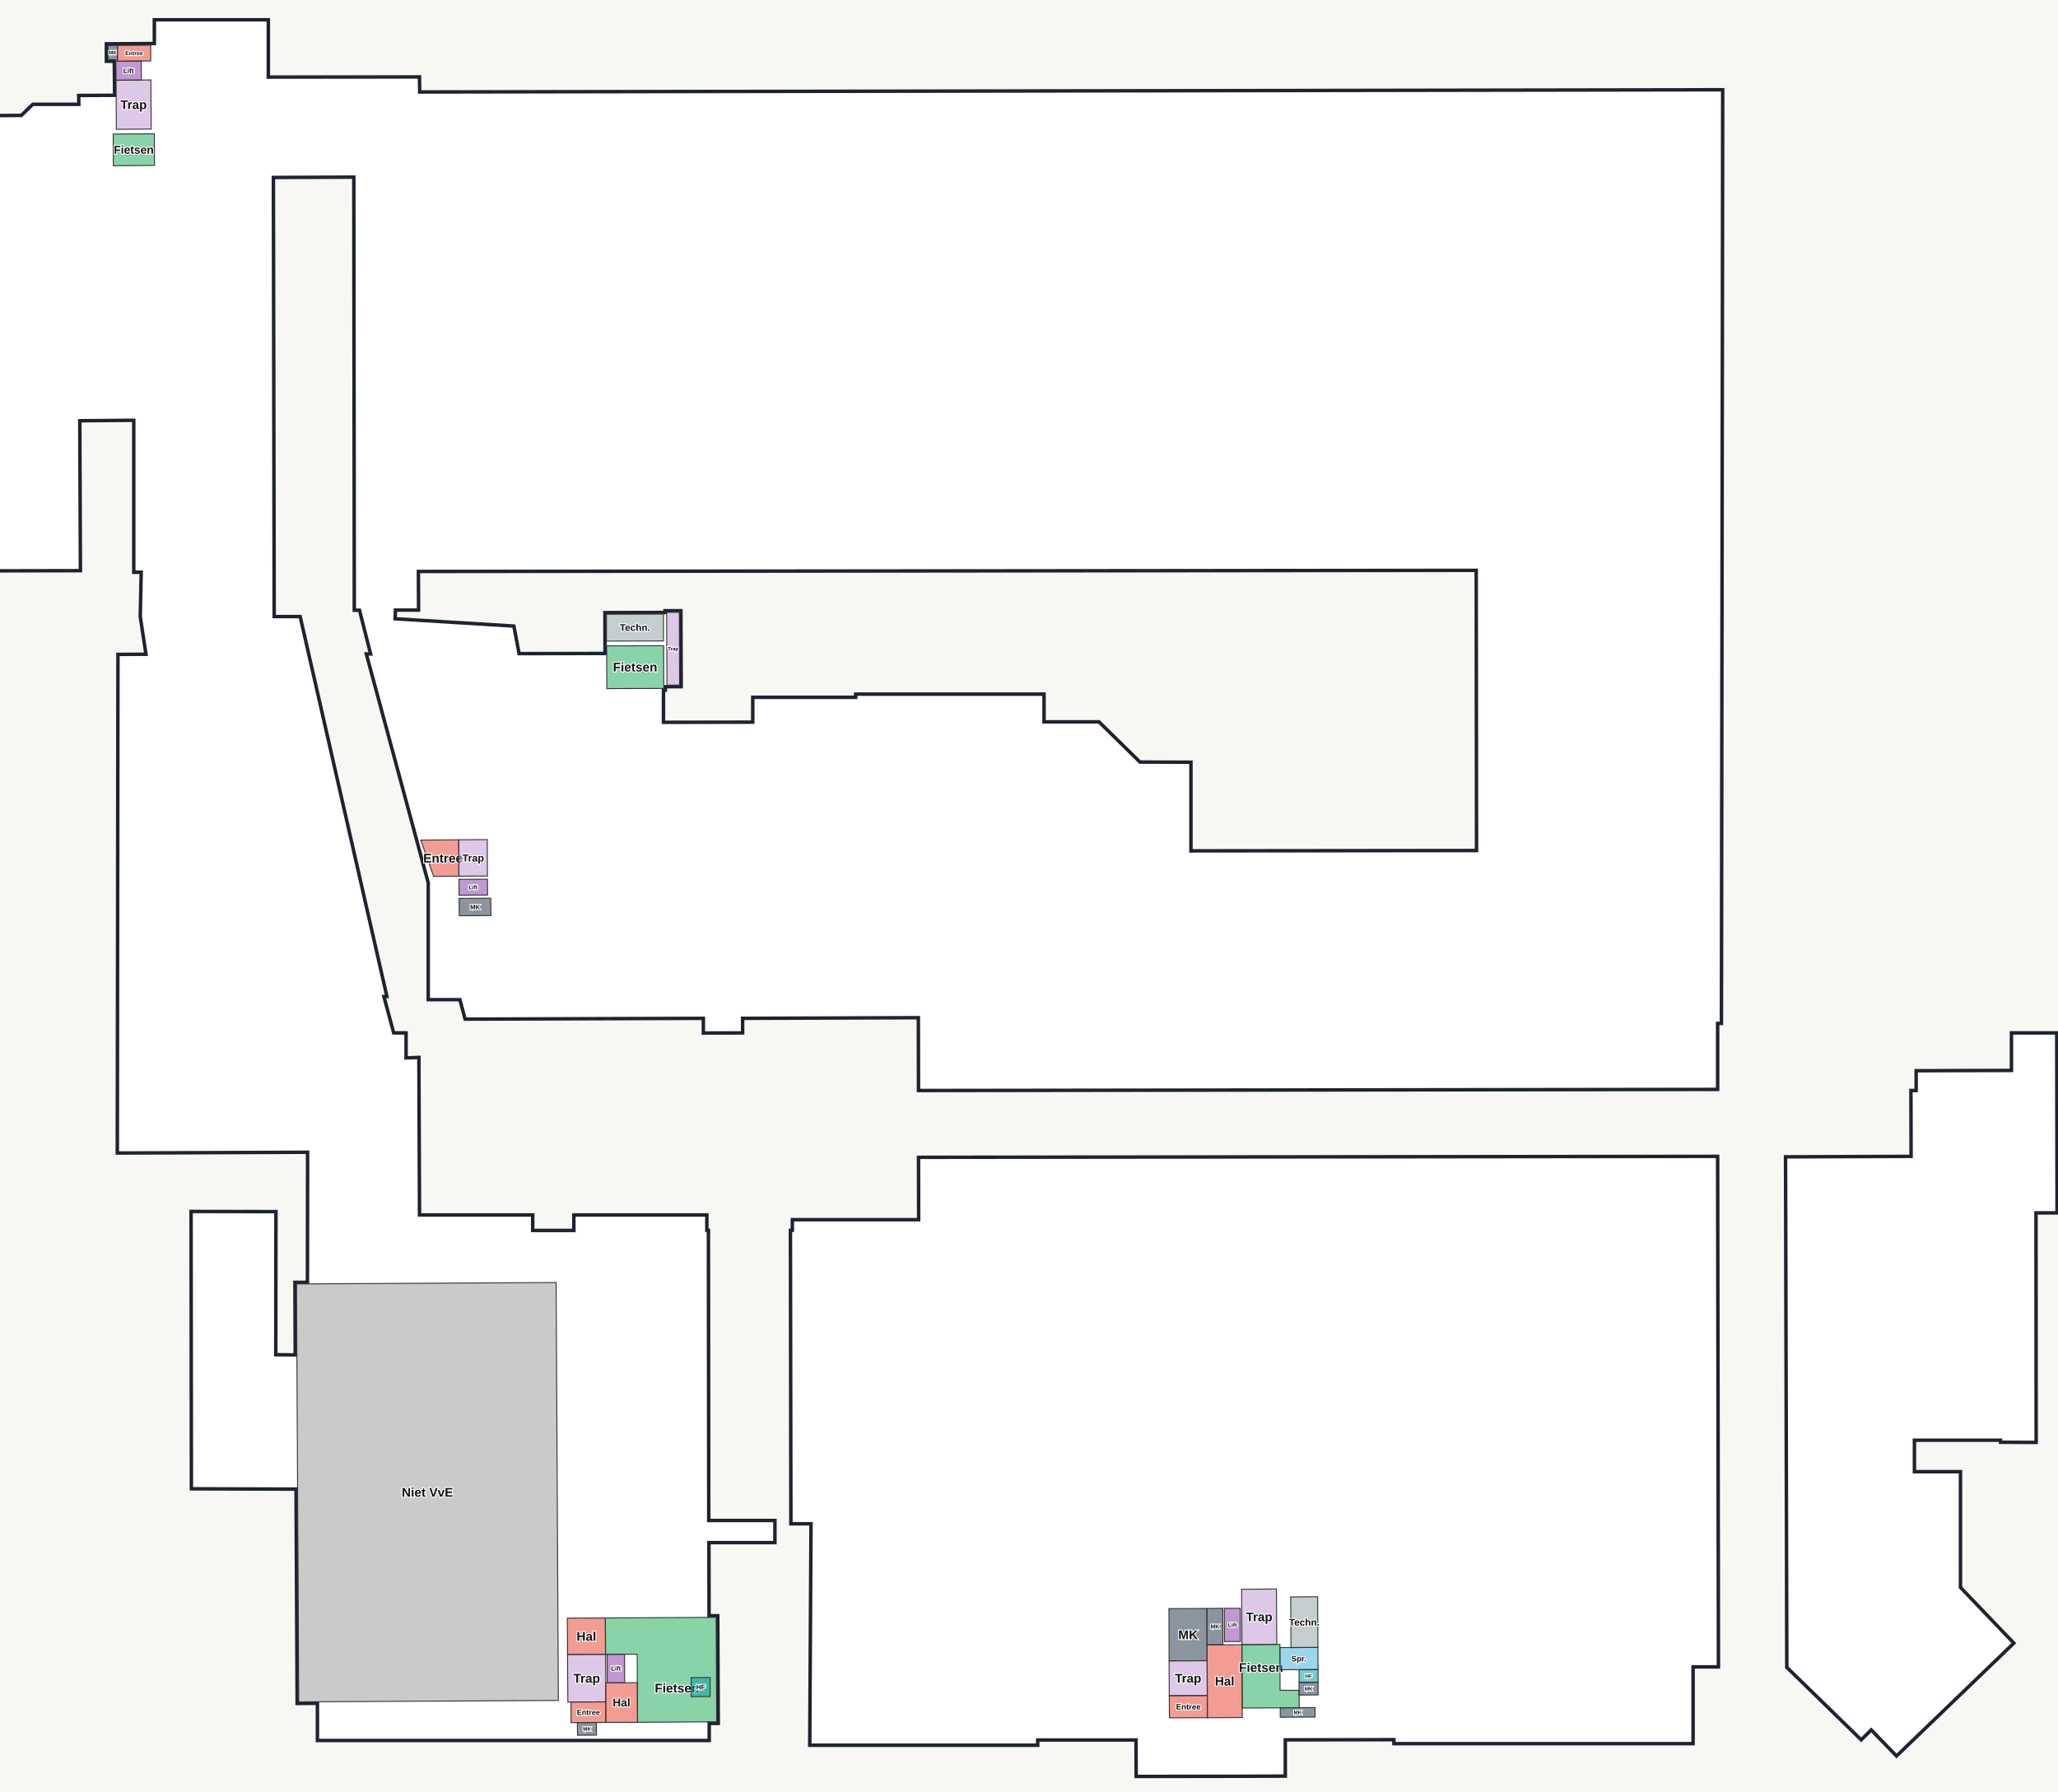
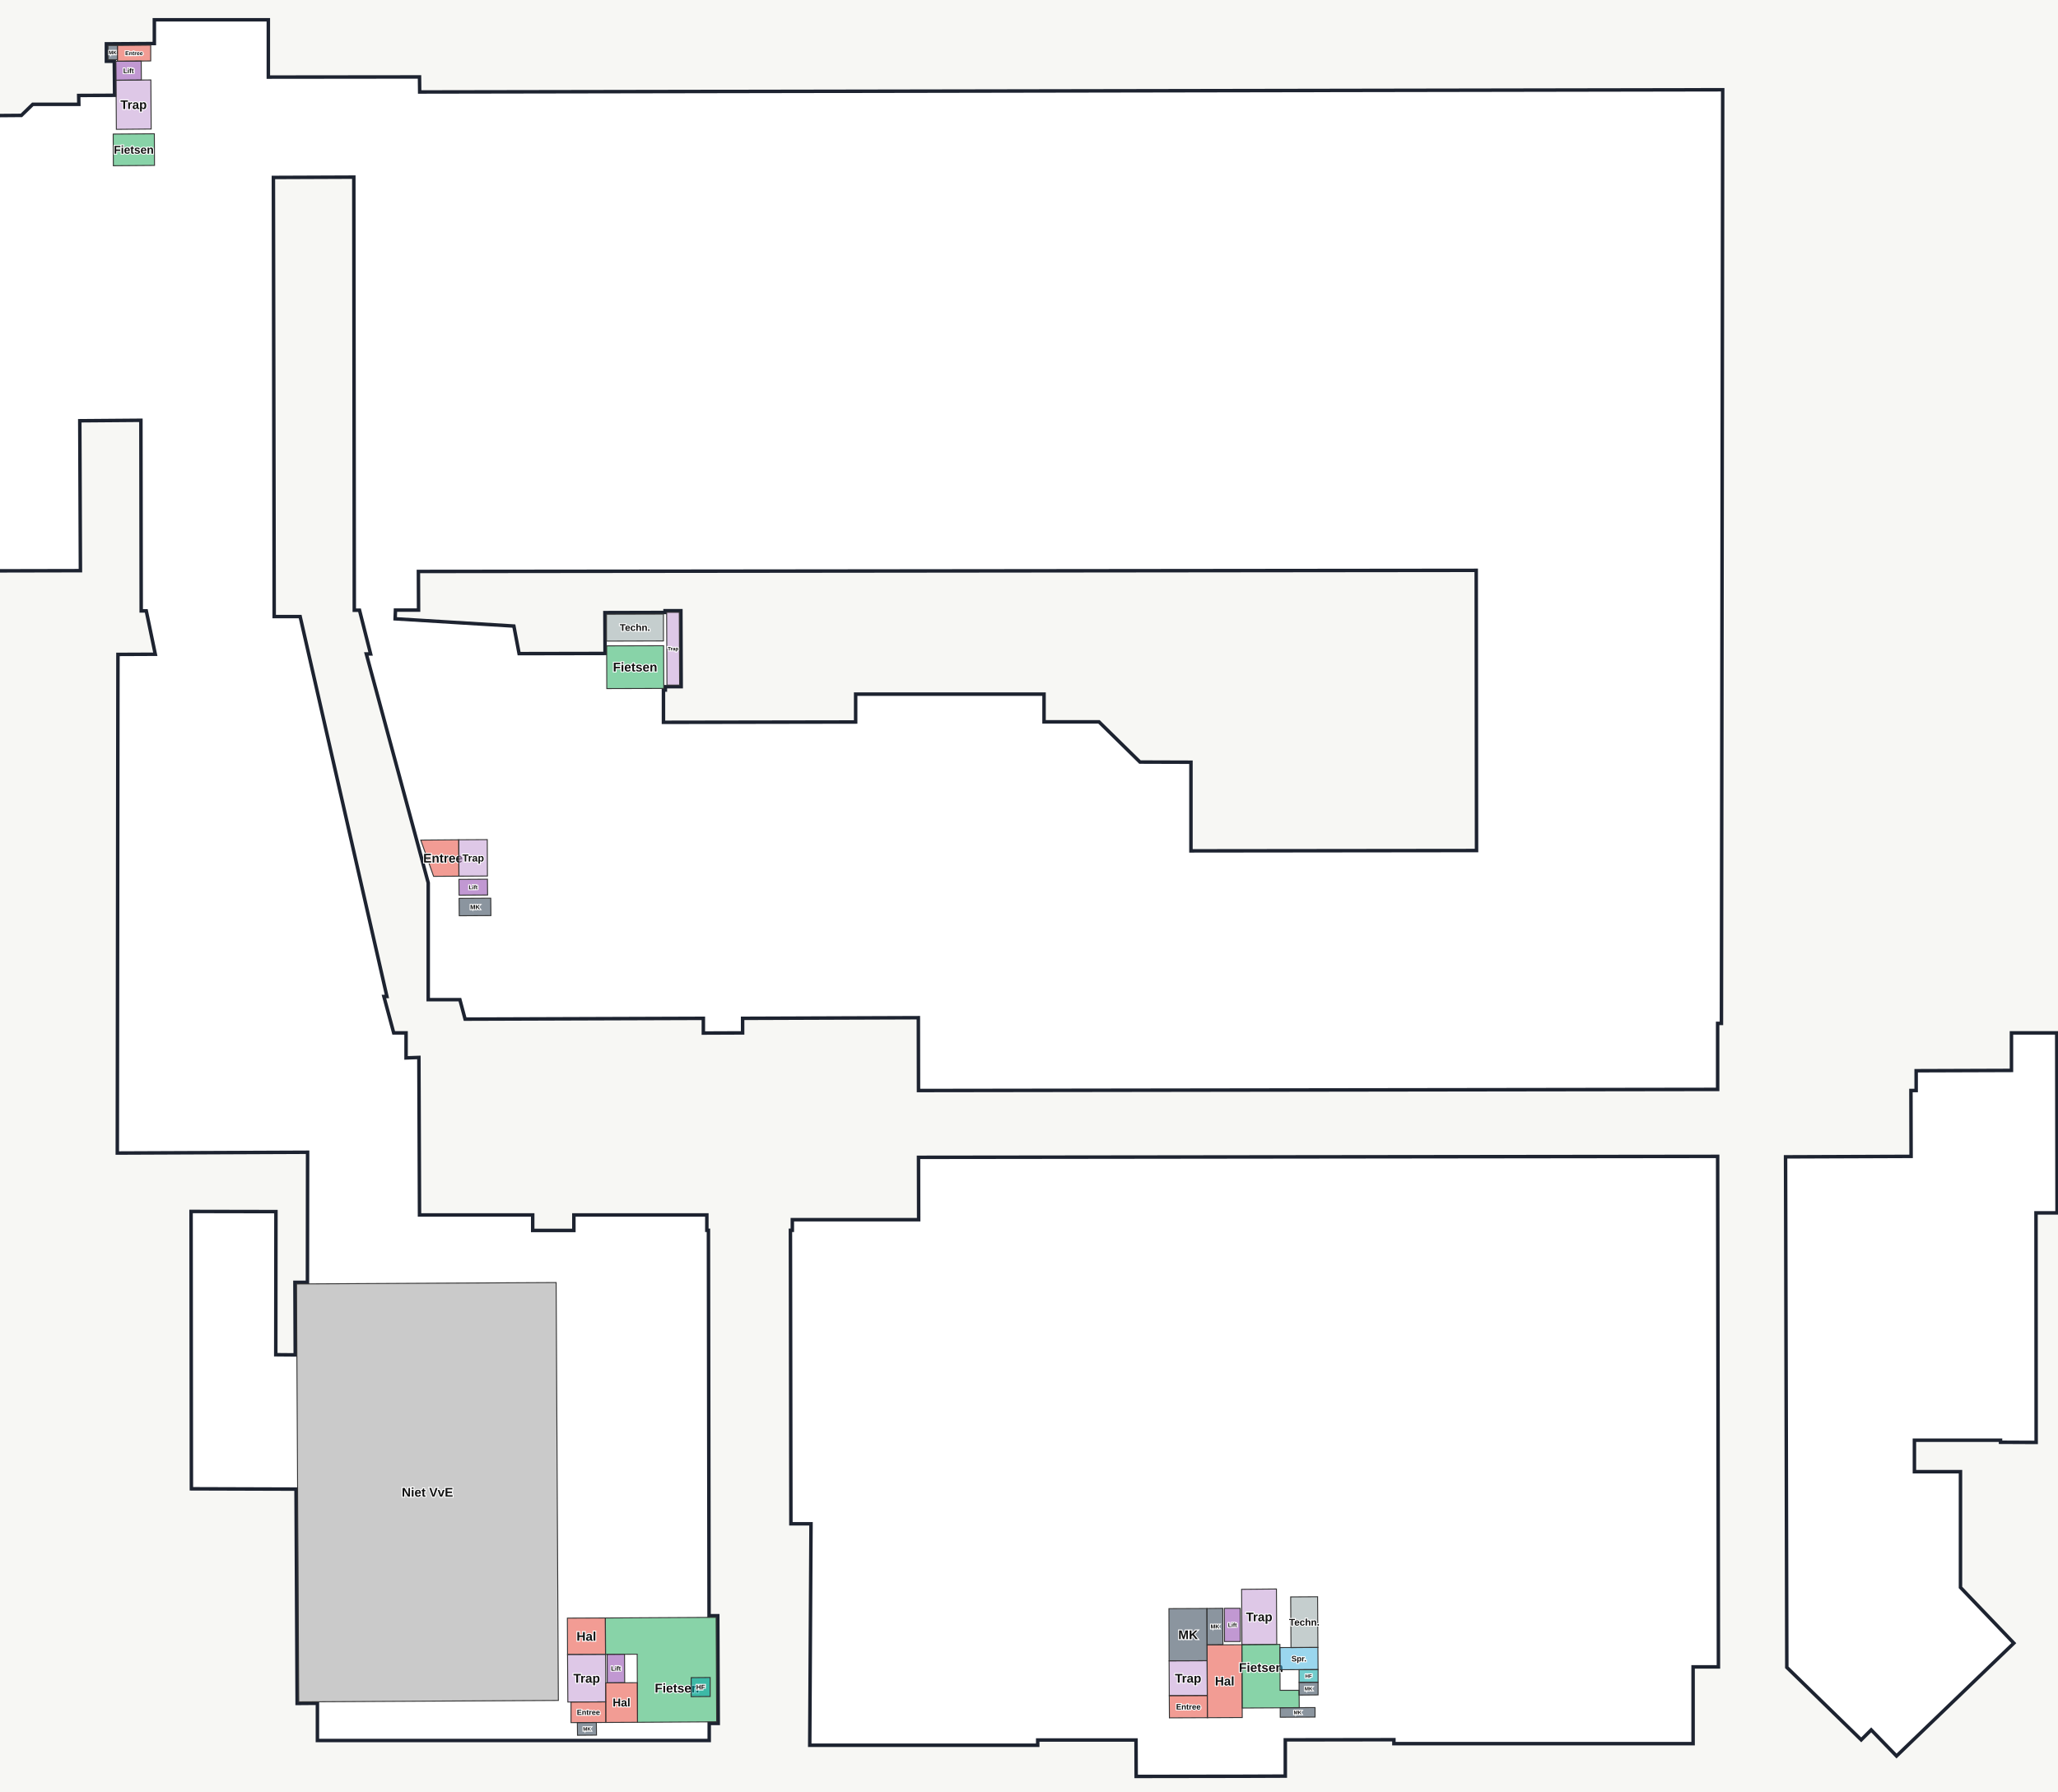
<svg xmlns="http://www.w3.org/2000/svg" viewBox="30 0 1300 1132" font-family="Arial,sans-serif">
  <rect x="30" y="0" width="1300" height="1132" fill="#f7f7f4" />
-   <path fill="#ffffff" stroke="#1d2330" stroke-width="2.2" fill-rule="evenodd" d="M1293.7,911.1 L1316.2,911.2 L1316.1,766.2 L1329.4,766.2 L1329.2,652.5 L1300.6,652.5 L1300.6,676.2 L1240.4,676.4 L1240.4,688.9 L1237.1,688.9 L1237.2,730.5 L1157.9,730.8 L1158.7,1053.3 L1205.7,1099.1 L1212.0,1092.8 L1228.0,1109.3 L1302.1,1038.0 L1268.4,1002.8 L1268.4,929.7 L1239.3,929.7 L1239.3,909.8 L1293.7,909.8Z M127.5,27.5 L97.2,27.7 L97.2,38.7 L102.2,38.7 L102.4,60.2 L79.7,60.3 L79.8,65.9 L50.7,65.9 L43.5,72.9 L16.8,73.1 L-7.3,49.3 L-73.4,115.6 L-73.1,315.4 L-58.3,315.5 L-58.3,338.0 L-73.0,337.9 L-72.9,346.0 L-75.1,346.0 L-75.3,352.9 L-73.0,358.1 L-67.8,360.8 L80.8,360.5 L80.4,265.8 L114.5,265.5 L114.5,361.5 L119.2,361.5 L118.6,389.5 L122.2,413.3 L104.5,413.4 L104.1,728.4 L224.3,727.9 L224.2,810.1 L216.3,810.1 L216.5,855.9 L204.2,855.8 L204.3,765.4 L150.7,765.3 L150.9,940.5 L217.0,940.7 L217.7,1076.1 L230.5,1076.0 L230.5,1099.5 L478.0,1099.5 L478.0,1088.7 L483.7,1088.7 L483.4,1020.7 L477.9,1020.7 L477.8,974.5 L519.5,974.5 L519.5,960.5 L477.7,960.5 L477.5,777.2 L476.5,777.2 L476.5,767.5 L392.5,767.5 L392.5,777.3 L366.5,777.3 L366.5,767.5 L295.0,767.5 L294.6,668.0 L286.5,668.3 L286.5,652.5 L278.7,652.5 L272.5,629.5 L274.4,629.5 L219.6,389.5 L203.2,389.5 L202.7,112.1 L253.5,111.9 L253.8,385.5 L257.1,385.5 L264.1,413.1 L261.4,413.1 L300.5,557.7 L300.5,631.5 L320.5,631.5 L323.8,643.8 L474.3,643.3 L474.3,652.6 L499.1,652.5 L499.1,643.3 L610.1,642.9 L610.2,688.9 L1115.0,688.2 L1115.0,646.5 L1117.4,646.5 L1118.2,56.7 L295.1,58.1 L295.0,48.6 L199.5,48.7 L199.5,12.5 L127.5,12.5Z M412.1,387.0 L412.2,412.8 L357.9,412.9 L354.6,395.5 L279.6,390.9 L279.8,385.4 L294.4,385.4 L294.3,361.0 L962.5,360.3 L962.7,537.3 L782.3,537.5 L782.3,481.5 L750.1,481.4 L724.2,456.0 L689.5,456.0 L689.5,438.5 L570.5,438.5 L570.5,440.5 L505.5,440.5 L505.5,456.2 L449.1,456.3 L449.1,435.9 L450.3,435.9 L450.3,433.8 L460.3,433.8 L460.1,385.8 L450.1,385.8 L450.1,386.9Z M529.3,777.2 L529.6,962.6 L542.3,962.6 L541.5,1102.5 L685.5,1102.5 L685.5,1099.2 L747.6,1099.2 L747.7,1122.2 L815.5,1122.1 L841.9,1122.0 L841.9,1099.1 L910.5,1099.0 L910.5,1101.5 L1099.5,1101.5 L1099.5,1053.0 L1115.5,1053.0 L1115.0,730.5 L610.2,731.1 L610.3,770.5 L530.5,770.5 L530.5,777.2Z" />
+   <path fill="#ffffff" stroke="#1d2330" stroke-width="2.2" fill-rule="evenodd" d="M1293.7,911.1 L1316.2,911.2 L1316.1,766.2 L1329.4,766.2 L1329.2,652.5 L1300.6,652.5 L1300.6,676.2 L1240.4,676.4 L1240.4,688.9 L1237.1,688.9 L1237.2,730.5 L1157.9,730.8 L1158.7,1053.3 L1205.7,1099.1 L1212.0,1092.8 L1228.0,1109.3 L1302.1,1038.0 L1268.4,1002.8 L1268.4,929.7 L1239.3,929.7 L1239.3,909.8 L1293.7,909.8Z M127.5,27.5 L97.2,27.7 L97.2,38.7 L102.2,38.7 L102.4,60.2 L79.7,60.3 L79.8,65.9 L50.7,65.9 L43.5,72.9 L16.8,73.1 L-7.3,49.3 L-73.4,115.6 L-73.1,315.4 L-58.3,315.5 L-58.3,338.0 L-73.0,337.9 L-72.9,346.0 L-75.1,346.0 L-75.3,352.9 L-73.0,358.1 L-67.8,360.8 L80.8,360.5 L80.4,265.8 L119.0,265.5 L119.2,385.9 L122.4,385.9 L128.1,413.3 L104.5,413.4 L104.1,728.4 L224.3,727.9 L224.2,810.1 L216.3,810.1 L216.5,855.9 L204.2,855.8 L204.3,765.4 L150.7,765.3 L150.9,940.5 L217.0,940.7 L217.7,1076.1 L230.5,1076.0 L230.5,1099.5 L478.0,1099.5 L478.0,1088.7 L483.7,1088.7 L483.4,1020.7 L477.9,1020.7 L477.5,777.2 L476.5,777.2 L476.5,767.5 L392.5,767.5 L392.5,777.3 L366.5,777.3 L366.5,767.5 L295.0,767.5 L294.6,668.0 L286.5,668.3 L286.5,652.5 L278.7,652.5 L272.5,629.5 L274.4,629.5 L219.6,389.5 L203.2,389.5 L202.7,112.1 L253.5,111.9 L253.8,385.5 L257.1,385.5 L264.1,413.1 L261.4,413.1 L300.5,557.7 L300.5,631.5 L320.5,631.5 L323.8,643.8 L474.3,643.3 L474.3,652.6 L499.1,652.5 L499.1,643.3 L610.1,642.9 L610.2,688.9 L1115.0,688.2 L1115.0,646.5 L1117.4,646.5 L1118.2,56.7 L295.1,58.1 L295.0,48.6 L199.5,48.7 L199.5,12.5 L127.5,12.5Z M412.1,387.0 L412.2,412.8 L357.9,412.9 L354.6,395.5 L279.6,390.9 L279.8,385.4 L294.4,385.4 L294.3,361.0 L962.5,360.3 L962.7,537.3 L782.3,537.5 L782.3,481.5 L750.1,481.4 L724.2,456.0 L689.5,456.0 L689.5,438.5 L570.5,438.5 L570.5,456.1 L449.1,456.3 L449.1,435.9 L450.3,435.9 L450.3,433.8 L460.3,433.8 L460.1,385.8 L450.1,385.8 L450.1,386.9Z M529.3,777.2 L529.6,962.6 L542.3,962.6 L541.5,1102.5 L685.5,1102.5 L685.5,1099.2 L747.6,1099.2 L747.7,1122.2 L815.5,1122.1 L841.9,1122.0 L841.9,1099.1 L910.5,1099.0 L910.5,1101.5 L1099.5,1101.5 L1099.5,1053.0 L1115.5,1053.0 L1115.0,730.5 L610.2,731.1 L610.3,770.5 L530.5,770.5 L530.5,777.2Z" />
  <polygon id="BG-K49-MK" points="98.2,28.7 104.2,28.7 104.2,37.7 98.2,37.7" fill="#2c3e50" fill-opacity="0.55" stroke="#333" stroke-width="0.6" />
  <text x="101.2" y="33.2" font-size="3.2" font-weight="700" text-anchor="middle" dominant-baseline="central" fill="#111" stroke="#fff" stroke-width="1.2" paint-order="stroke">MK</text>
  <polygon id="BG-K49-ENT" points="104.2,28.7 125.2,28.5 125.2,38.5 104.2,38.7" fill="#e74c3c" fill-opacity="0.55" stroke="#333" stroke-width="0.6" />
  <text x="114.7" y="33.6" font-size="3.6" font-weight="700" text-anchor="middle" dominant-baseline="central" fill="#111" stroke="#fff" stroke-width="1.2" paint-order="stroke">Entree</text>
  <polygon id="BG-K49-LIFT" points="103.2,38.7 119.2,38.6 119.3,50.6 103.3,50.7" fill="#8e44ad" fill-opacity="0.55" stroke="#333" stroke-width="0.6" />
  <text x="111.2" y="44.7" font-size="4.3" font-weight="700" text-anchor="middle" dominant-baseline="central" fill="#111" stroke="#fff" stroke-width="1.2" paint-order="stroke">Lift</text>
  <polygon id="BG-K49-TRAP" points="103.3,50.7 125.3,50.5 125.5,81.5 103.5,81.7" fill="#c39bd3" fill-opacity="0.55" stroke="#333" stroke-width="0.6" />
  <text x="114.4" y="66.1" font-size="7.9" font-weight="700" text-anchor="middle" dominant-baseline="central" fill="#111" stroke="#fff" stroke-width="1.2" paint-order="stroke">Trap</text>
  <polygon id="BG-K49-FIETS" points="101.5,84.7 127.5,84.5 127.6,104.5 101.6,104.7" fill="#27ae60" fill-opacity="0.55" stroke="#333" stroke-width="0.6" />
  <text x="114.5" y="94.6" font-size="7.2" font-weight="700" text-anchor="middle" dominant-baseline="central" fill="#111" stroke="#fff" stroke-width="1.2" paint-order="stroke">Fietsen</text>
  <polygon id="BG-215-ENT" points="295.8,530.7 319.8,530.5 319.9,553.5 303.9,553.6" fill="#e74c3c" fill-opacity="0.55" stroke="#333" stroke-width="0.6" />
  <text x="309.8" y="542.1" font-size="8.0" font-weight="700" text-anchor="middle" dominant-baseline="central" fill="#111" stroke="#fff" stroke-width="1.2" paint-order="stroke">Entree</text>
  <polygon id="BG-215-TRAP" points="319.8,530.5 337.8,530.4 337.9,553.4 319.9,553.5" fill="#c39bd3" fill-opacity="0.55" stroke="#333" stroke-width="0.6" />
  <text x="328.9" y="542.0" font-size="6.5" font-weight="700" text-anchor="middle" dominant-baseline="central" fill="#111" stroke="#fff" stroke-width="1.2" paint-order="stroke">Trap</text>
  <polygon id="BG-215-LIFT" points="319.9,555.5 337.9,555.4 338.0,565.4 320.0,565.5" fill="#8e44ad" fill-opacity="0.55" stroke="#333" stroke-width="0.6" />
  <text x="328.9" y="560.5" font-size="3.6" font-weight="700" text-anchor="middle" dominant-baseline="central" fill="#111" stroke="#fff" stroke-width="1.2" paint-order="stroke">Lift</text>
  <polygon id="BG-215-MK" points="320.0,567.5 340.0,567.4 340.1,578.4 320.1,578.5" fill="#2c3e50" fill-opacity="0.55" stroke="#333" stroke-width="0.6" />
  <text x="330.1" y="573.0" font-size="4.0" font-weight="700" text-anchor="middle" dominant-baseline="central" fill="#111" stroke="#fff" stroke-width="1.2" paint-order="stroke">MK</text>
  <polygon id="BG-208-FIETS" points="413.2,408.0 449.2,407.9 449.3,434.9 413.3,435.0" fill="#27ae60" fill-opacity="0.55" stroke="#333" stroke-width="0.6" />
  <text x="431.2" y="421.4" font-size="8.0" font-weight="700" text-anchor="middle" dominant-baseline="central" fill="#111" stroke="#fff" stroke-width="1.2" paint-order="stroke">Fietsen</text>
  <polygon id="BG-208-TRAP" points="451.1,386.8 459.1,386.8 459.3,432.8 451.3,432.8" fill="#c39bd3" fill-opacity="0.55" stroke="#333" stroke-width="0.6" />
  <text x="455.2" y="409.8" font-size="3.2" font-weight="700" text-anchor="middle" dominant-baseline="central" fill="#111" stroke="#fff" stroke-width="1.2" paint-order="stroke">Trap</text>
  <polygon id="BG-208-TECH" points="413.1,388.0 449.1,387.9 449.1,404.9 413.1,405.0" fill="#95a5a6" fill-opacity="0.55" stroke="#333" stroke-width="0.6" />
  <text x="431.1" y="396.4" font-size="6.1" font-weight="700" text-anchor="middle" dominant-baseline="central" fill="#111" stroke="#fff" stroke-width="1.2" paint-order="stroke">Techn.</text>
  <polygon id="BG-198-HAL1" points="388.4,1022.2 412.4,1022.1 412.5,1045.1 388.5,1045.2" fill="#e74c3c" fill-opacity="0.55" stroke="#333" stroke-width="0.6" />
  <text x="400.4" y="1033.7" font-size="8.0" font-weight="700" text-anchor="middle" dominant-baseline="central" fill="#111" stroke="#fff" stroke-width="1.2" paint-order="stroke">Hal</text>
  <polygon id="BG-198-TRAP" points="388.5,1045.2 412.5,1045.1 412.7,1075.1 388.7,1075.2" fill="#c39bd3" fill-opacity="0.55" stroke="#333" stroke-width="0.6" />
  <text x="400.6" y="1060.2" font-size="8.0" font-weight="700" text-anchor="middle" dominant-baseline="central" fill="#111" stroke="#fff" stroke-width="1.2" paint-order="stroke">Trap</text>
  <polygon id="BG-198-ENT" points="390.7,1075.2 412.7,1075.1 412.7,1088.1 390.7,1088.2" fill="#e74c3c" fill-opacity="0.55" stroke="#333" stroke-width="0.6" />
  <text x="401.7" y="1081.7" font-size="4.7" font-weight="700" text-anchor="middle" dominant-baseline="central" fill="#111" stroke="#fff" stroke-width="1.2" paint-order="stroke">Entree</text>
  <polygon id="BG-198-FIETS" points="412.4,1022.1 482.4,1021.7 482.7,1087.7 432.7,1088.0 432.5,1045.0 412.5,1045.1" fill="#27ae60" fill-opacity="0.55" stroke="#333" stroke-width="0.6" />
  <text x="457.6" y="1066.4" font-size="8.0" font-weight="700" text-anchor="middle" dominant-baseline="central" fill="#111" stroke="#fff" stroke-width="1.2" paint-order="stroke">Fietsen</text>
  <polygon id="BG-198-LIFT" points="413.5,1045.1 424.5,1045.0 424.6,1063.0 413.6,1063.1" fill="#8e44ad" fill-opacity="0.55" stroke="#333" stroke-width="0.6" />
  <text x="419.1" y="1054.0" font-size="4.0" font-weight="700" text-anchor="middle" dominant-baseline="central" fill="#111" stroke="#fff" stroke-width="1.2" paint-order="stroke">Lift</text>
  <polygon id="BG-198-HAL2" points="412.6,1063.1 432.6,1063.0 432.7,1088.0 412.7,1088.1" fill="#e74c3c" fill-opacity="0.55" stroke="#333" stroke-width="0.6" />
  <text x="422.6" y="1075.5" font-size="7.2" font-weight="700" text-anchor="middle" dominant-baseline="central" fill="#111" stroke="#fff" stroke-width="1.2" paint-order="stroke">Hal</text>
  <polygon id="BG-198-MK" points="394.7,1088.2 406.7,1088.1 406.8,1096.1 394.8,1096.2" fill="#2c3e50" fill-opacity="0.55" stroke="#333" stroke-width="0.6" />
  <text x="400.8" y="1092.2" font-size="3.2" font-weight="700" text-anchor="middle" dominant-baseline="central" fill="#111" stroke="#fff" stroke-width="1.2" paint-order="stroke">MK</text>
  <polygon id="BG-198-HYD-W" points="466.6,1059.8 478.6,1059.7 478.6,1071.7 466.6,1071.8" fill="#00a3a3" fill-opacity="0.55" stroke="#333" stroke-width="0.6" />
  <text x="472.6" y="1065.8" font-size="4.3" font-weight="700" text-anchor="middle" dominant-baseline="central" fill="#111" stroke="#fff" stroke-width="1.2" paint-order="stroke">HF</text>
  <polygon id="BG-OOST-MK1" points="768.4,1016.2 792.4,1016.1 792.5,1049.1 768.5,1049.2" fill="#2c3e50" fill-opacity="0.55" stroke="#333" stroke-width="0.6" />
  <text x="780.5" y="1032.7" font-size="8.0" font-weight="700" text-anchor="middle" dominant-baseline="central" fill="#111" stroke="#fff" stroke-width="1.2" paint-order="stroke">MK</text>
  <polygon id="BG-OOST-MK2" points="792.4,1016.1 802.4,1016.0 802.5,1039.0 792.5,1039.1" fill="#2c3e50" fill-opacity="0.55" stroke="#333" stroke-width="0.6" />
  <text x="797.5" y="1027.5" font-size="3.6" font-weight="700" text-anchor="middle" dominant-baseline="central" fill="#111" stroke="#fff" stroke-width="1.2" paint-order="stroke">MK</text>
  <polygon id="BG-OOST-LIFT" points="803.4,1016.0 813.4,1016.0 813.5,1037.0 803.5,1037.0" fill="#8e44ad" fill-opacity="0.55" stroke="#333" stroke-width="0.6" />
  <text x="808.5" y="1026.5" font-size="3.6" font-weight="700" text-anchor="middle" dominant-baseline="central" fill="#111" stroke="#fff" stroke-width="1.2" paint-order="stroke">Lift</text>
  <polygon id="BG-OOST-TRAP1" points="814.3,1004.0 836.3,1003.8 836.5,1038.8 814.5,1039.0" fill="#c39bd3" fill-opacity="0.55" stroke="#333" stroke-width="0.6" />
  <text x="825.4" y="1021.4" font-size="7.9" font-weight="700" text-anchor="middle" dominant-baseline="central" fill="#111" stroke="#fff" stroke-width="1.2" paint-order="stroke">Trap</text>
  <polygon id="BG-OOST-TRAP2" points="768.5,1049.2 792.5,1049.1 792.6,1071.1 768.6,1071.2" fill="#c39bd3" fill-opacity="0.55" stroke="#333" stroke-width="0.6" />
  <text x="780.5" y="1060.2" font-size="7.9" font-weight="700" text-anchor="middle" dominant-baseline="central" fill="#111" stroke="#fff" stroke-width="1.2" paint-order="stroke">Trap</text>
  <polygon id="BG-OOST-ENT" points="768.6,1071.2 792.6,1071.1 792.7,1085.1 768.7,1085.2" fill="#e74c3c" fill-opacity="0.55" stroke="#333" stroke-width="0.6" />
  <text x="780.7" y="1078.2" font-size="5.0" font-weight="700" text-anchor="middle" dominant-baseline="central" fill="#111" stroke="#fff" stroke-width="1.2" paint-order="stroke">Entree</text>
  <polygon id="BG-OOST-HAL" points="792.5,1039.1 814.5,1039.0 814.7,1085.0 792.7,1085.1" fill="#e74c3c" fill-opacity="0.55" stroke="#333" stroke-width="0.6" />
  <text x="803.6" y="1062.0" font-size="7.9" font-weight="700" text-anchor="middle" dominant-baseline="central" fill="#111" stroke="#fff" stroke-width="1.2" paint-order="stroke">Hal</text>
  <polygon id="BG-OOST-FIETS" points="814.5,1039.0 838.5,1038.8 838.6,1067.8 850.6,1067.8 850.7,1078.8 814.7,1079.0" fill="#27ae60" fill-opacity="0.55" stroke="#333" stroke-width="0.6" />
  <text x="826.6" y="1053.4" font-size="8.0" font-weight="700" text-anchor="middle" dominant-baseline="central" fill="#111" stroke="#fff" stroke-width="1.2" paint-order="stroke">Fietsen</text>
  <polygon id="BG-OOST-SPR" points="838.5,1040.8 862.5,1040.7 862.6,1054.7 838.6,1054.8" fill="#48b5e0" fill-opacity="0.55" stroke="#333" stroke-width="0.6" />
  <text x="850.5" y="1047.8" font-size="5.0" font-weight="700" text-anchor="middle" dominant-baseline="central" fill="#111" stroke="#fff" stroke-width="1.2" paint-order="stroke">Spr.</text>
  <polygon id="BG-OOST-HYD" points="850.6,1054.8 862.6,1054.7 862.6,1062.7 850.6,1062.8" fill="#00a3a3" fill-opacity="0.55" stroke="#333" stroke-width="0.6" />
  <text x="856.6" y="1058.8" font-size="3.2" font-weight="700" text-anchor="middle" dominant-baseline="central" fill="#111" stroke="#fff" stroke-width="1.2" paint-order="stroke">HF</text>
  <polygon id="BG-OOST-EK" points="850.6,1062.8 862.6,1062.7 862.6,1070.7 850.6,1070.8" fill="#2c3e50" fill-opacity="0.55" stroke="#333" stroke-width="0.6" />
  <text x="856.6" y="1066.8" font-size="3.2" font-weight="700" text-anchor="middle" dominant-baseline="central" fill="#111" stroke="#fff" stroke-width="1.2" paint-order="stroke">MK</text>
  <polygon id="BG-OOST-GAS" points="838.7,1078.8 860.7,1078.7 860.7,1084.7 838.7,1084.8" fill="#2c3e50" fill-opacity="0.55" stroke="#333" stroke-width="0.6" />
  <text x="849.7" y="1081.8" font-size="3.2" font-weight="700" text-anchor="middle" dominant-baseline="central" fill="#111" stroke="#fff" stroke-width="1.2" paint-order="stroke">MK</text>
  <polygon id="BG-OOST-TECH" points="845.3,1008.8 862.3,1008.7 862.5,1040.7 845.5,1040.8" fill="#95a5a6" fill-opacity="0.55" stroke="#333" stroke-width="0.6" />
  <text x="853.9" y="1024.8" font-size="6.1" font-weight="700" text-anchor="middle" dominant-baseline="central" fill="#111" stroke="#fff" stroke-width="1.2" paint-order="stroke">Techn.</text>
  <polygon id="BG-NIET" points="217.3,811.1 381.3,810.2 382.7,1074.2 218.7,1075.1" fill="#9e9e9e" fill-opacity="0.55" stroke="#333" stroke-width="0.6" />
  <text x="300.0" y="942.7" font-size="8.0" font-weight="700" text-anchor="middle" dominant-baseline="central" fill="#111" stroke="#fff" stroke-width="1.2" paint-order="stroke">Niet VvE</text>
</svg>
